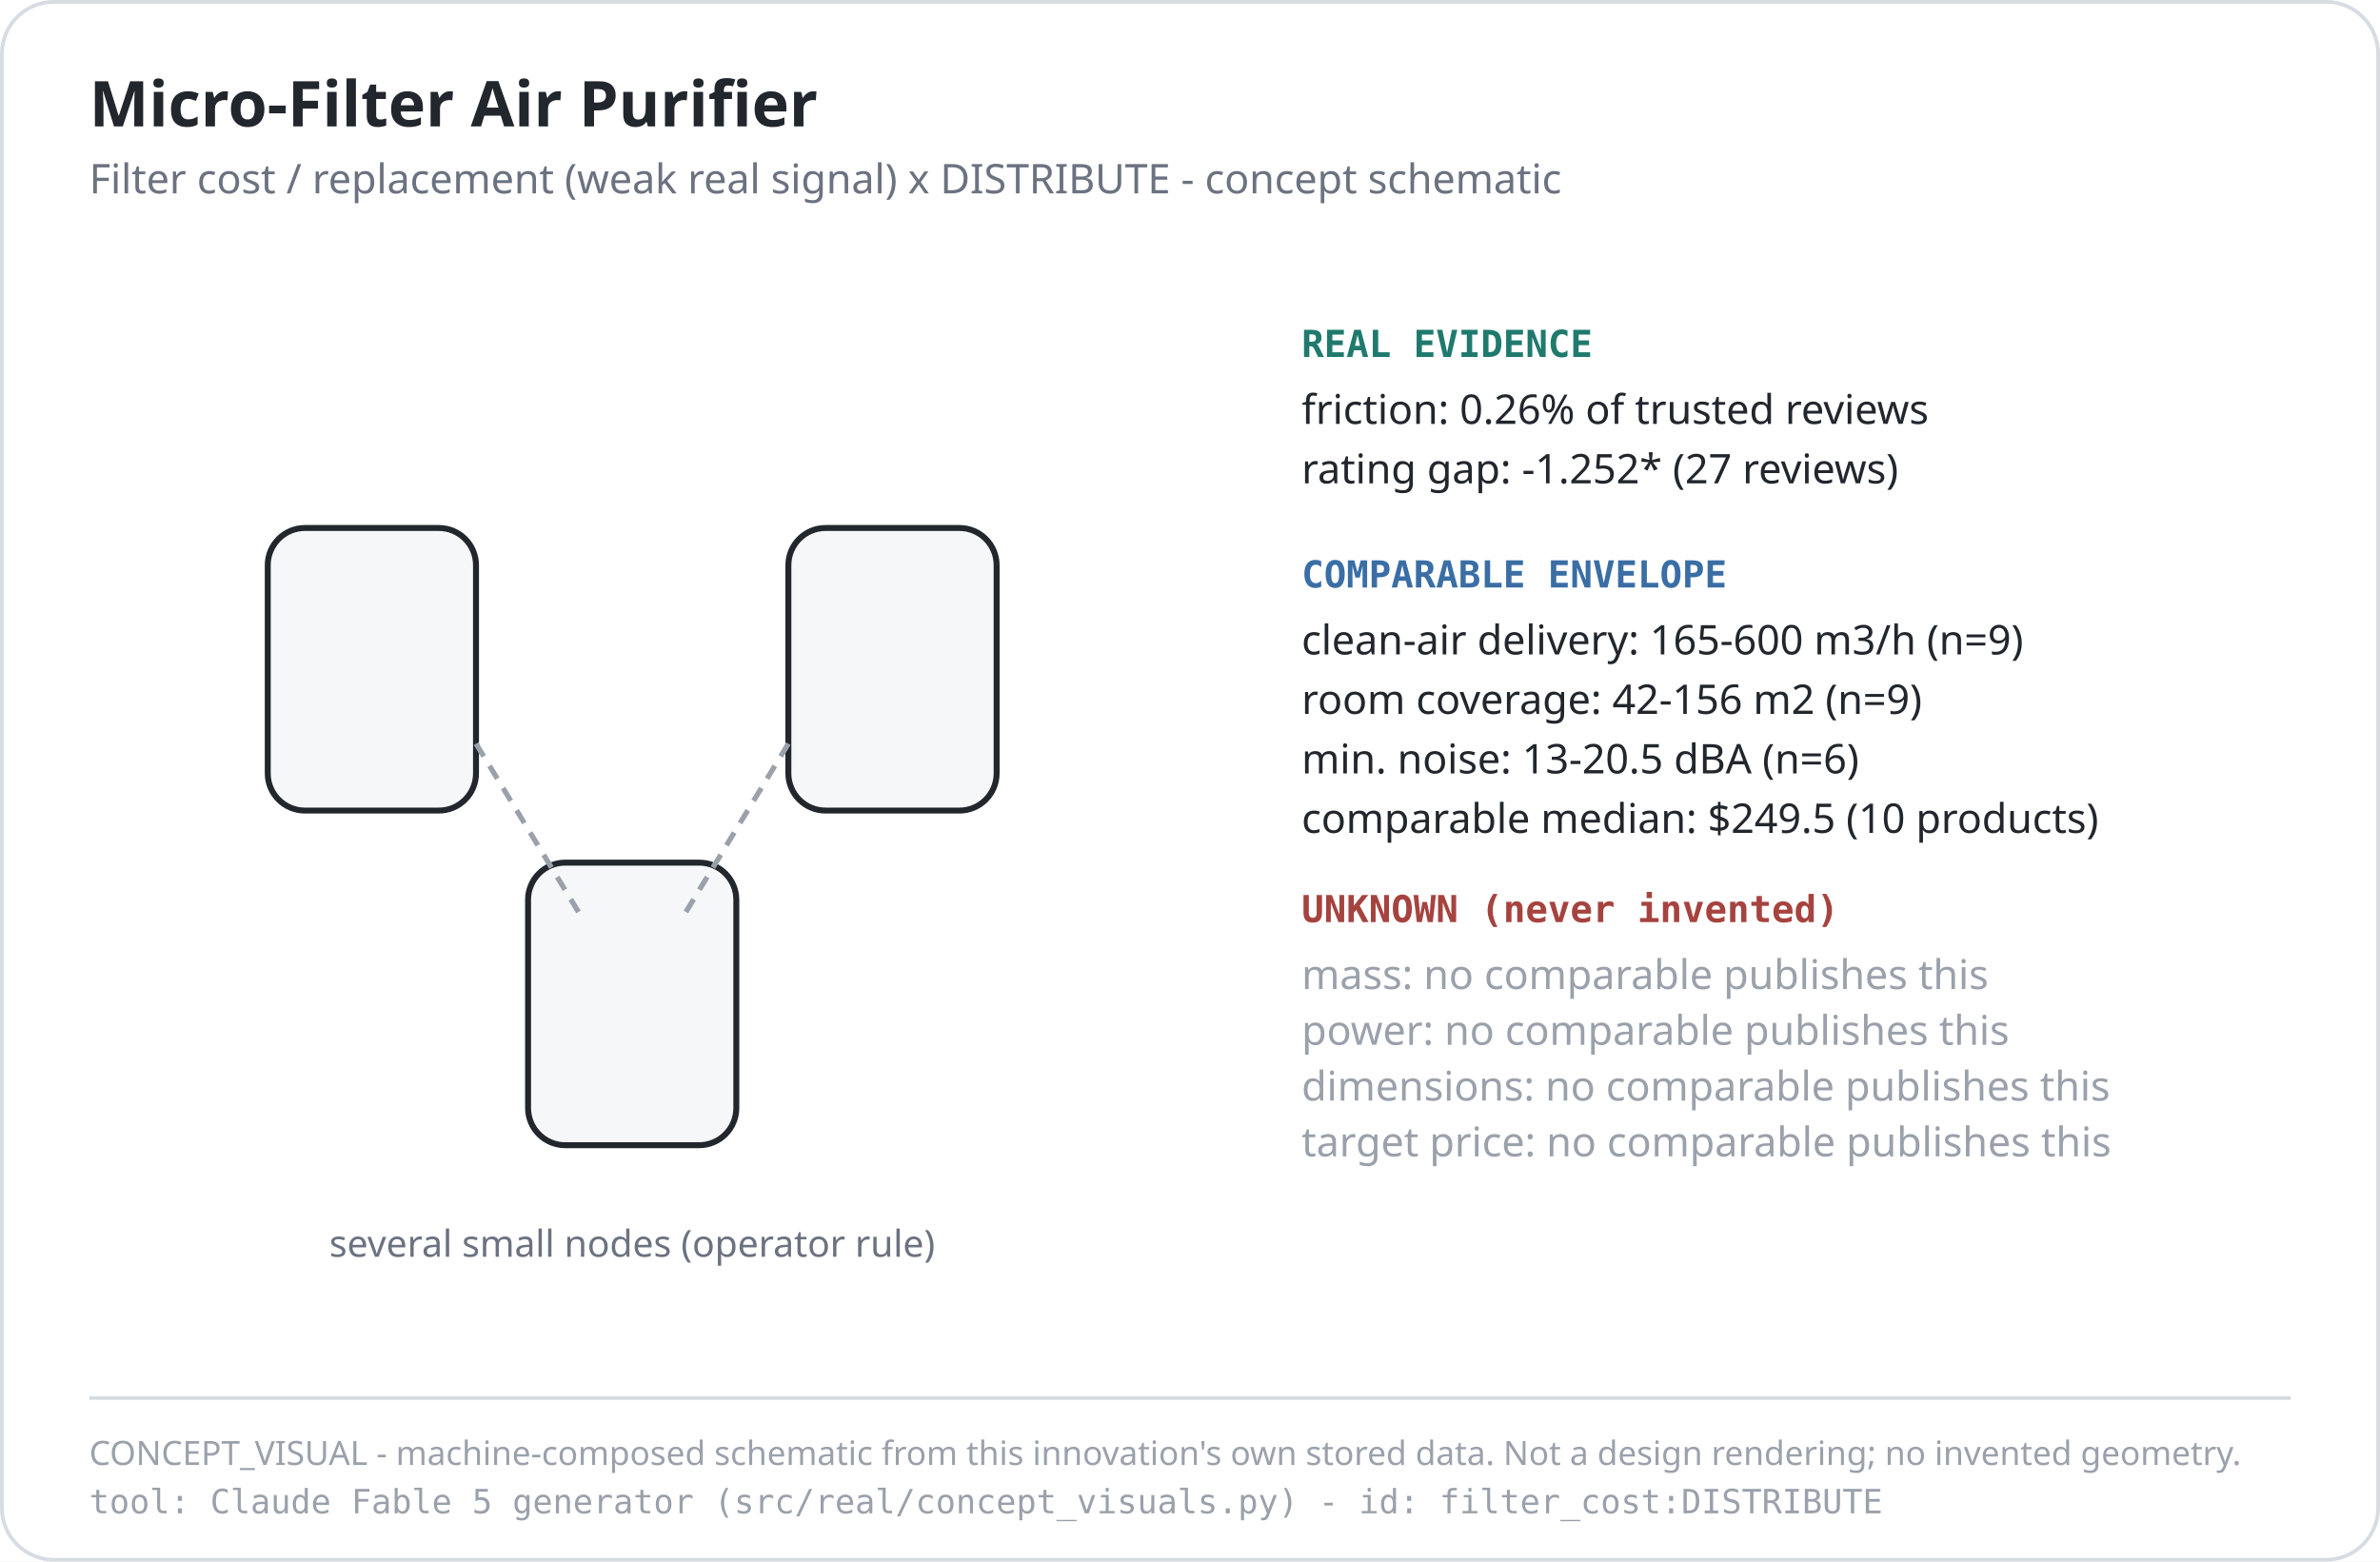
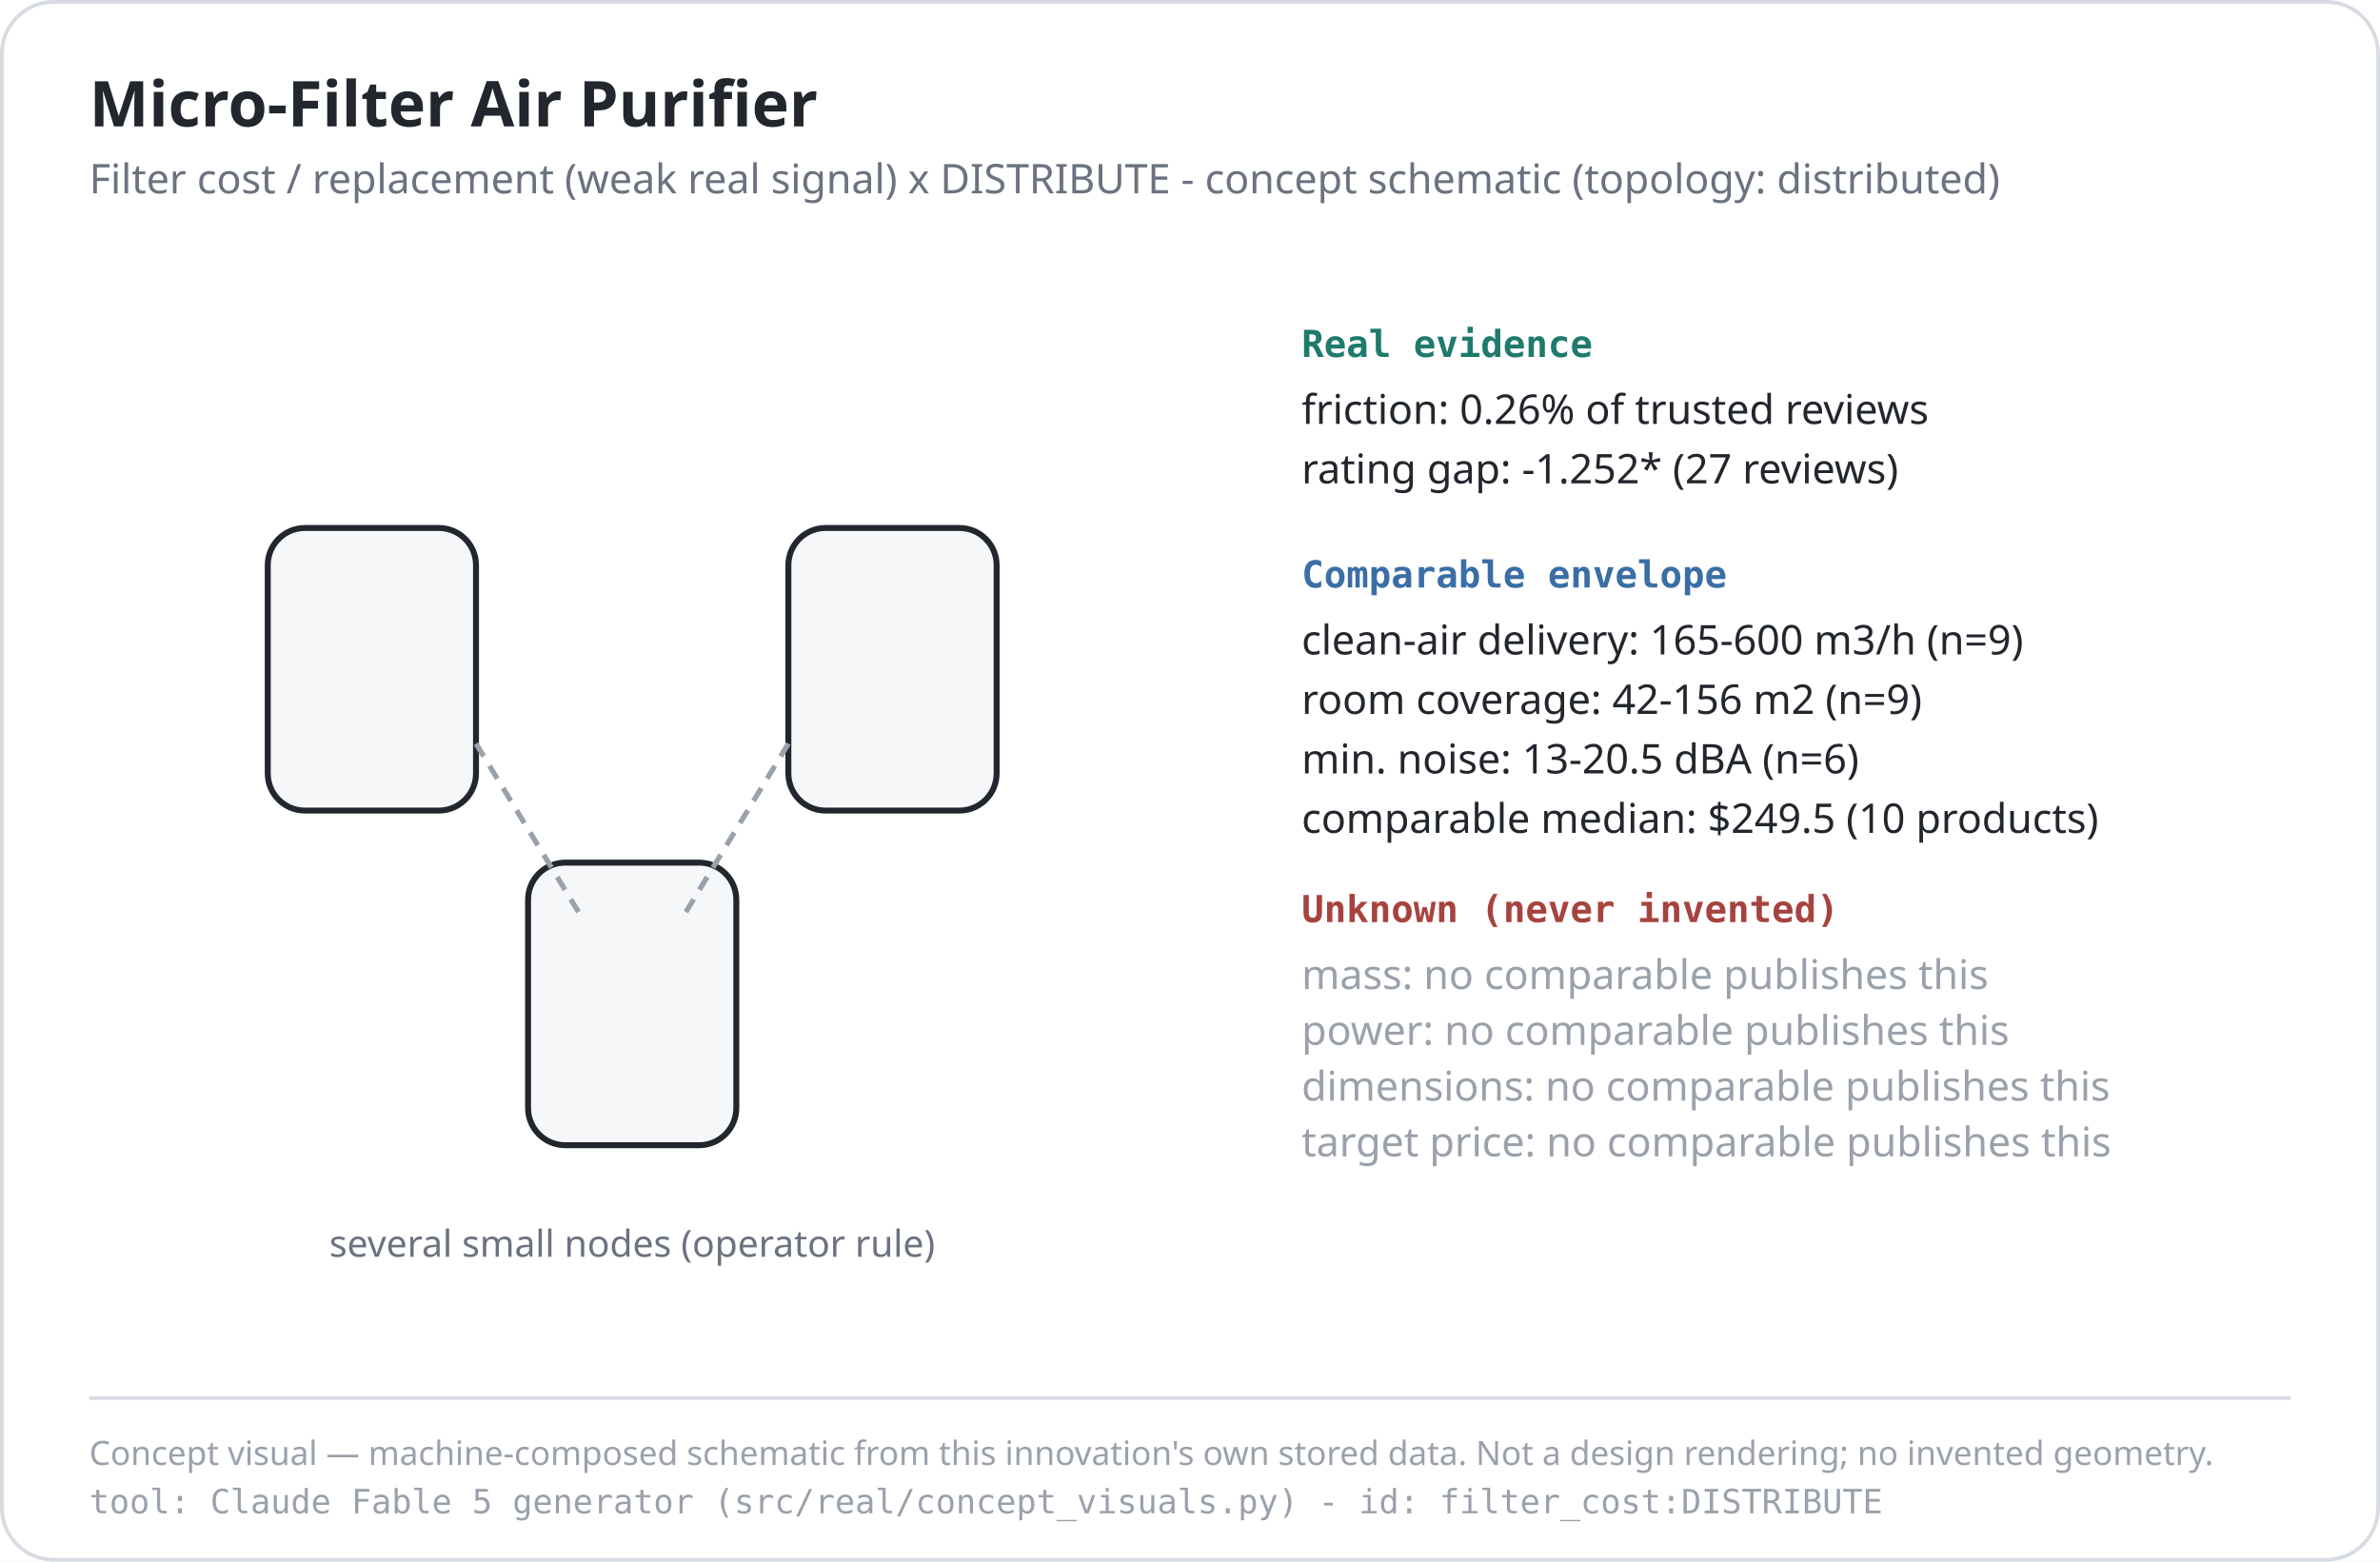
<svg xmlns="http://www.w3.org/2000/svg" viewBox="0 0 640 420" width="640" height="420">
  <rect width="640" height="420" fill="white" />
  <text x="24" y="34" font-size="17" fill="#22262d" font-family="system-ui,Segoe UI,sans-serif" font-weight="700">Micro-Filter Air Purifier</text>
-   <text x="24" y="52" font-size="11" fill="#6b7280" font-family="system-ui,Segoe UI,sans-serif">Filter cost / replacement (weak real signal) x DISTRIBUTE - concept schematic</text>
+   <text x="24" y="52" font-size="11" fill="#6b7280" font-family="system-ui,Segoe UI,sans-serif">Filter cost / replacement (weak real signal) x DISTRIBUTE - concept schematic (topology: distributed)</text>
  <rect x="0.5" y="0.5" width="639" height="419" rx="14" fill="none" stroke="#d7dbe2" stroke-width="1" />
  <rect x="72" y="142" width="56" height="76" rx="10" fill="#f6f7f9" stroke="#22262d" stroke-width="1.6" />
  <rect x="142" y="232" width="56" height="76" rx="10" fill="#f6f7f9" stroke="#22262d" stroke-width="1.6" />
  <rect x="212" y="142" width="56" height="76" rx="10" fill="#f6f7f9" stroke="#22262d" stroke-width="1.6" />
  <line x1="128" y1="200" x2="156" y2="246" stroke="#9aa1ab" stroke-width="1.4" stroke-dasharray="4 3" />
  <line x1="212" y1="200" x2="184" y2="246" stroke="#9aa1ab" stroke-width="1.4" stroke-dasharray="4 3" />
  <text x="170" y="338" font-size="10" fill="#6b7280" font-family="system-ui,Segoe UI,sans-serif" text-anchor="middle">several small nodes (operator rule)</text>
-   <text x="350" y="96" font-size="10" fill="#1f7a6d" font-family="ui-monospace,Menlo,monospace" font-weight="700">REAL EVIDENCE</text>
+   <text x="350" y="96" font-size="10" fill="#1f7a6d" font-family="ui-monospace,Menlo,monospace" font-weight="700">Real evidence</text>
  <text x="350" y="114" font-size="11" fill="#22262d" font-family="system-ui,Segoe UI,sans-serif">friction: 0.26% of trusted reviews</text>
  <text x="350" y="130" font-size="11" fill="#22262d" font-family="system-ui,Segoe UI,sans-serif">rating gap: -1.252* (27 reviews)</text>
-   <text x="350" y="158" font-size="10" fill="#3a6ea5" font-family="ui-monospace,Menlo,monospace" font-weight="700">COMPARABLE ENVELOPE</text>
+   <text x="350" y="158" font-size="10" fill="#3a6ea5" font-family="ui-monospace,Menlo,monospace" font-weight="700">Comparable envelope</text>
  <text x="350" y="176" font-size="11" fill="#22262d" font-family="system-ui,Segoe UI,sans-serif">clean-air delivery: 165-600 m3/h (n=9)</text>
  <text x="350" y="192" font-size="11" fill="#22262d" font-family="system-ui,Segoe UI,sans-serif">room coverage: 42-156 m2 (n=9)</text>
  <text x="350" y="208" font-size="11" fill="#22262d" font-family="system-ui,Segoe UI,sans-serif">min. noise: 13-20.5 dBA (n=6)</text>
  <text x="350" y="224" font-size="11" fill="#22262d" font-family="system-ui,Segoe UI,sans-serif">comparable median: $249.5 (10 products)</text>
-   <text x="350" y="248" font-size="10" fill="#a6433f" font-family="ui-monospace,Menlo,monospace" font-weight="700">UNKNOWN (never invented)</text>
+   <text x="350" y="248" font-size="10" fill="#a6433f" font-family="ui-monospace,Menlo,monospace" font-weight="700">Unknown (never invented)</text>
  <text x="350" y="266" font-size="11" fill="#9aa1ab" font-family="system-ui,Segoe UI,sans-serif">mass: no comparable publishes this</text>
  <text x="350" y="281" font-size="11" fill="#9aa1ab" font-family="system-ui,Segoe UI,sans-serif">power: no comparable publishes this</text>
  <text x="350" y="296" font-size="11" fill="#9aa1ab" font-family="system-ui,Segoe UI,sans-serif">dimensions: no comparable publishes this</text>
  <text x="350" y="311" font-size="11" fill="#9aa1ab" font-family="system-ui,Segoe UI,sans-serif">target price: no comparable publishes this</text>
  <line x1="24" y1="376" x2="616" y2="376" stroke="#d7dbe2" stroke-width="1" />
-   <text x="24" y="394" font-size="9" fill="#9aa1ab" font-family="system-ui,Segoe UI,sans-serif">CONCEPT_VISUAL - machine-composed schematic from this innovation's own stored data. Not a design rendering; no invented geometry.</text>
+   <text x="24" y="394" font-size="9" fill="#9aa1ab" font-family="system-ui,Segoe UI,sans-serif">Concept visual — machine-composed schematic from this innovation's own stored data. Not a design rendering; no invented geometry.</text>
  <text x="24" y="407" font-size="9" fill="#9aa1ab" font-family="ui-monospace,Menlo,monospace">tool: Claude Fable 5 generator (src/real/concept_visuals.py) - id: filter_cost:DISTRIBUTE</text>
</svg>
